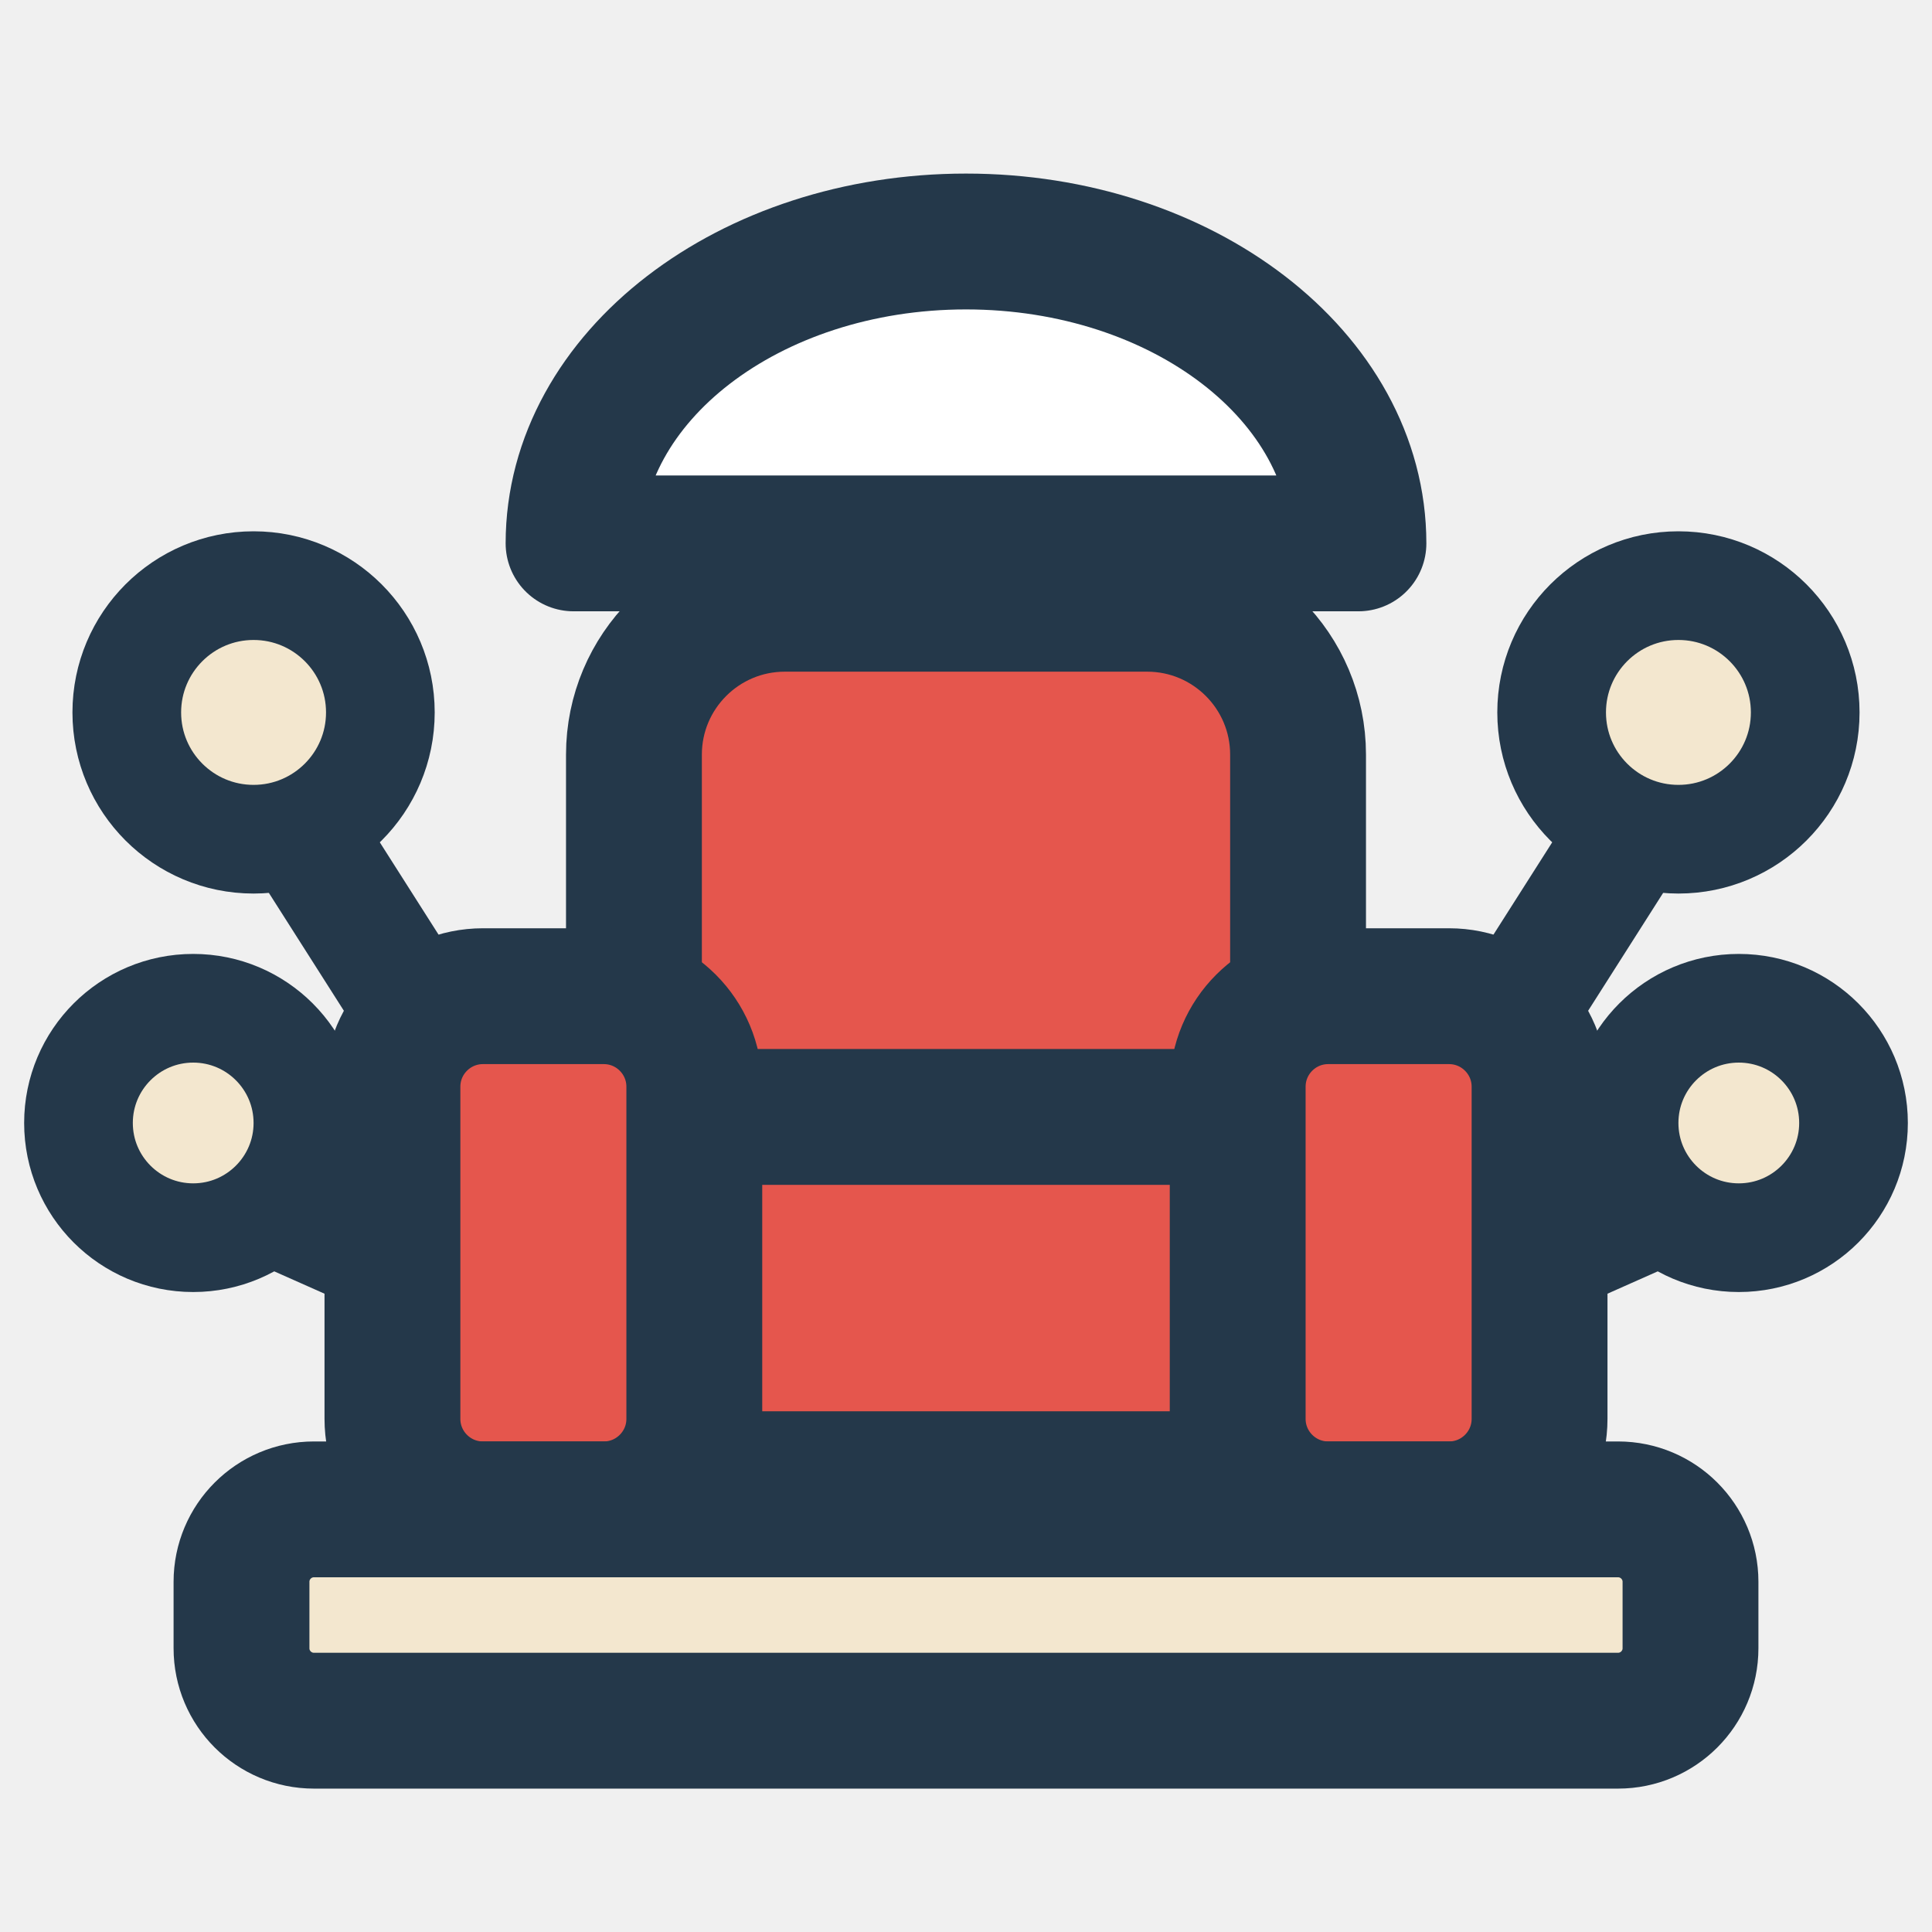
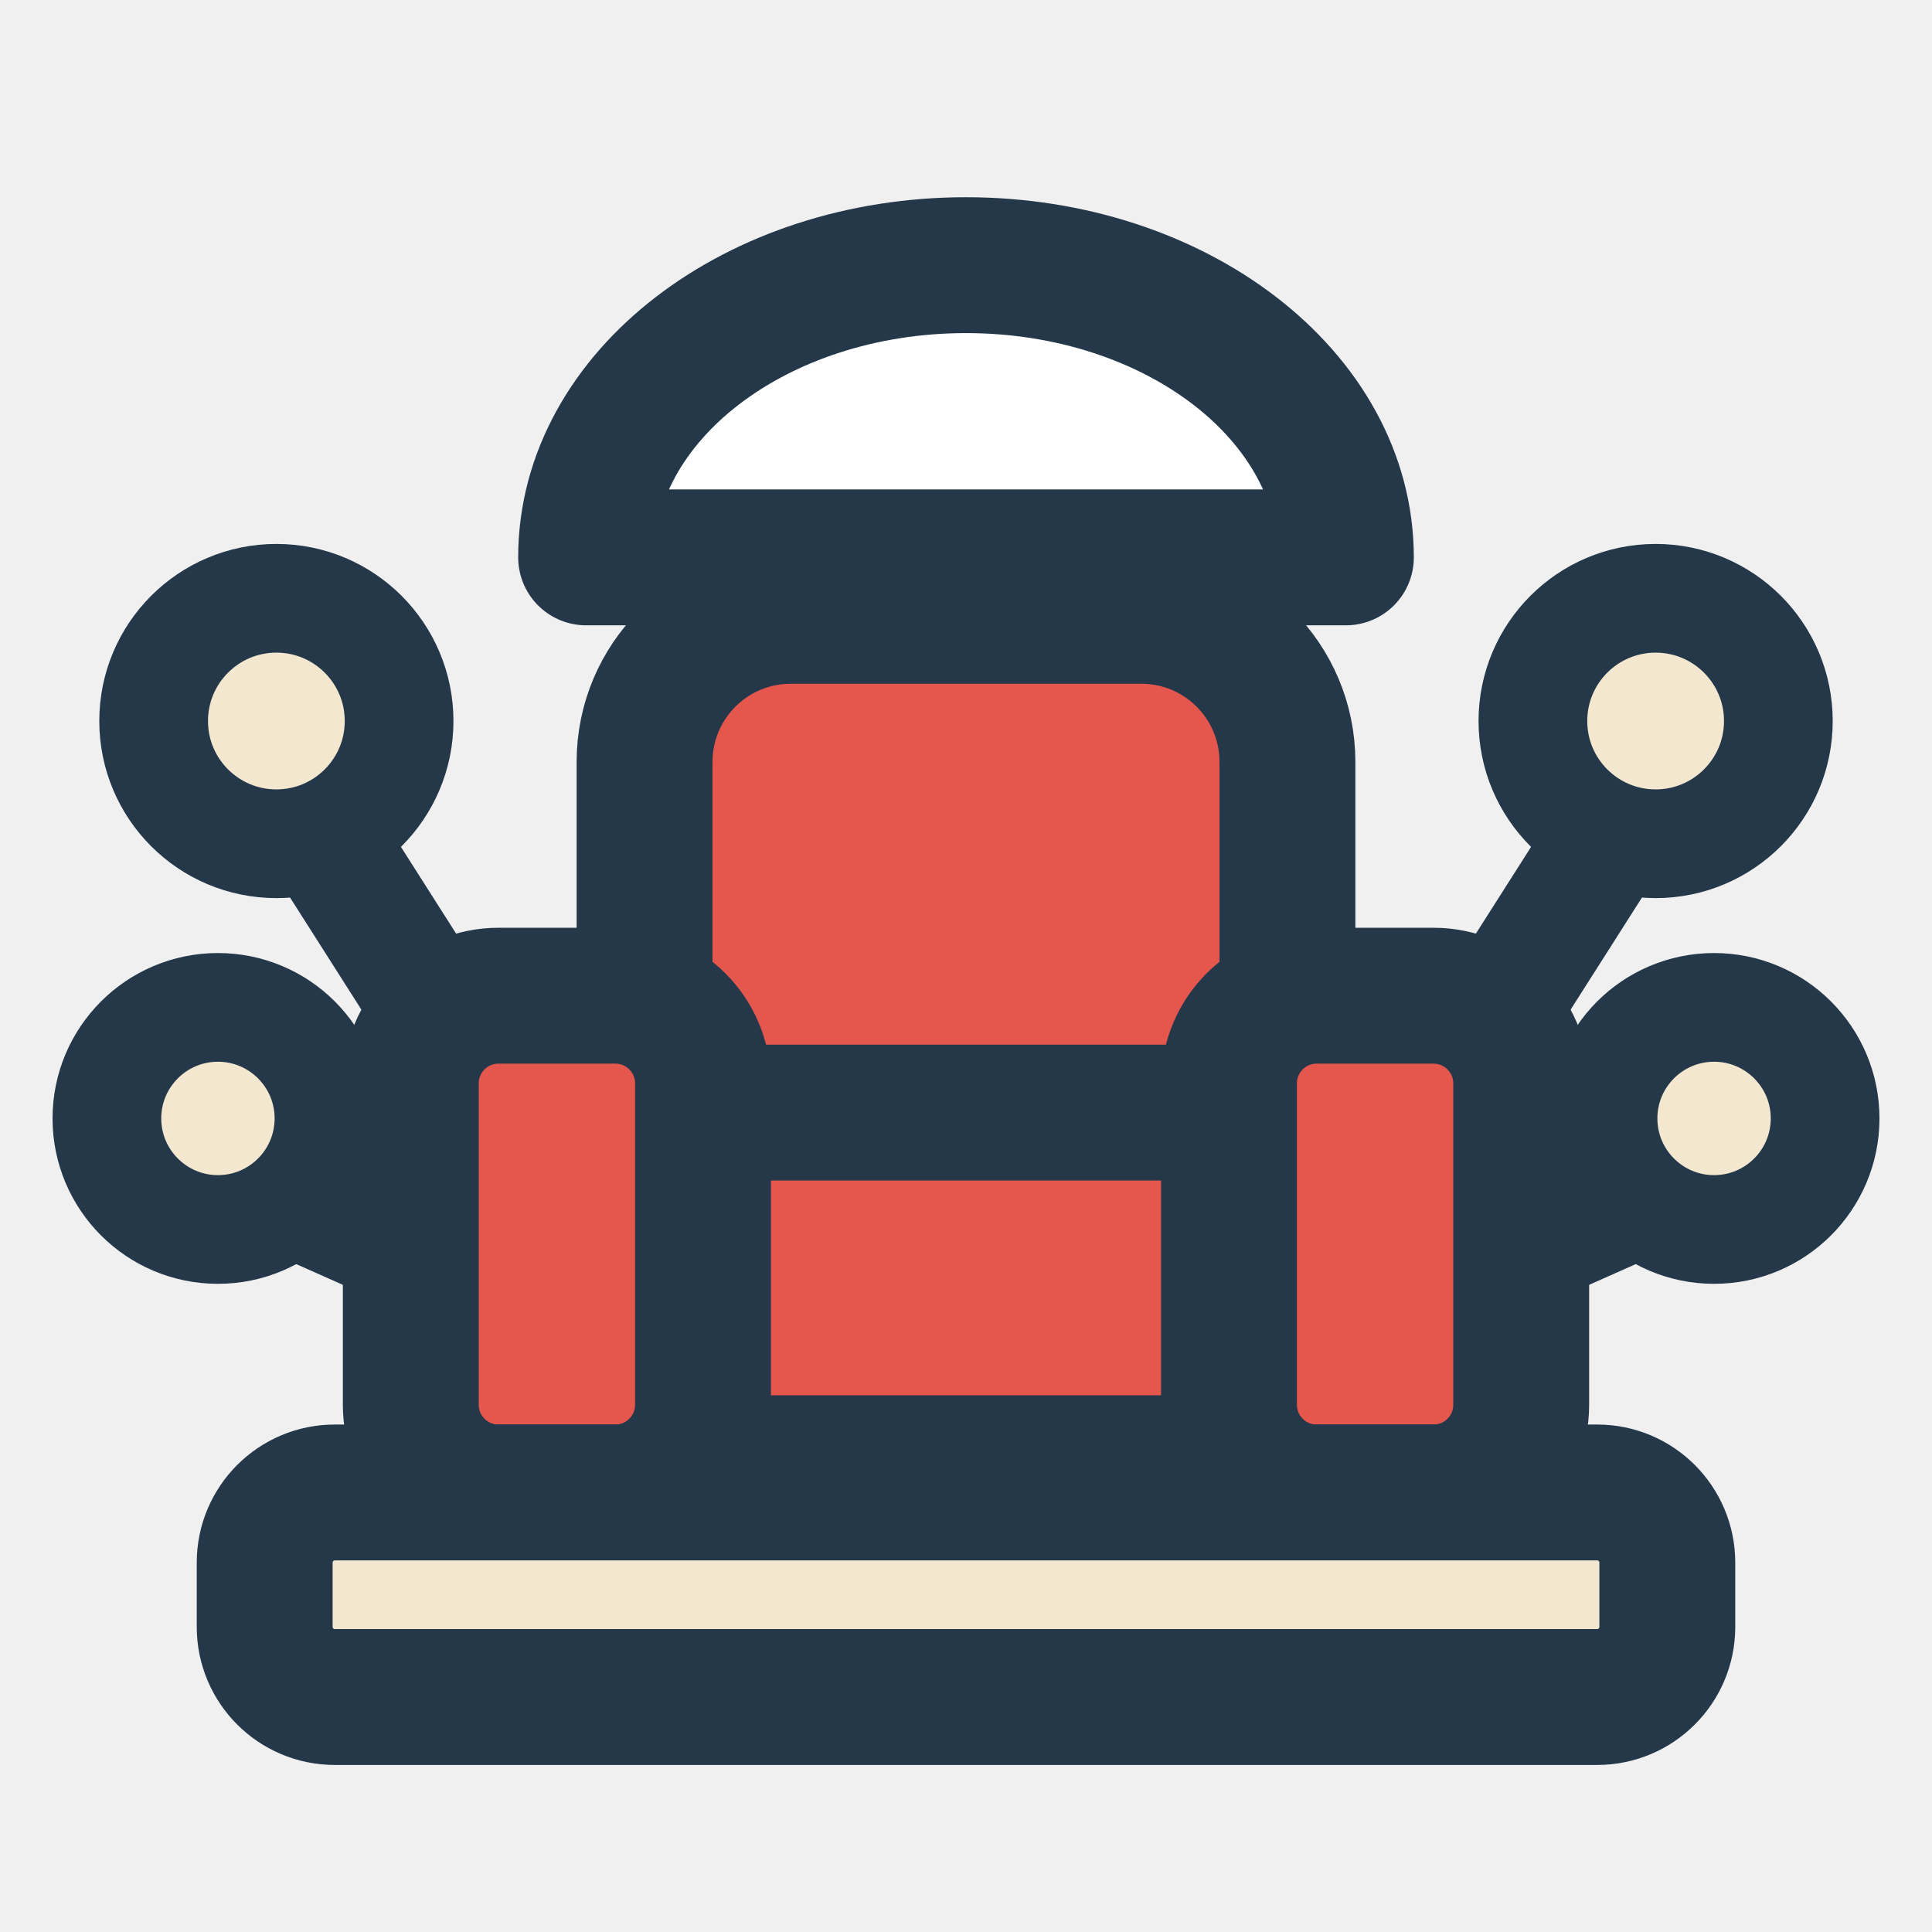
<svg xmlns="http://www.w3.org/2000/svg" viewBox="0 0 32 32">
-   <g stroke="#24384a" stroke-width="2.25" stroke-linecap="round" stroke-linejoin="round">
+   <g transform="translate(16 16.25) scale(0.968) translate(-16 -16.25)" stroke="#24384a" stroke-width="2.325" stroke-linecap="round" stroke-linejoin="round">
    <path d="M9.5 9a6.5 5 0 0 1 13 0z" fill="#ffffff" />
-     <path d="M8 18.5L4.5 13M24 18.5L27.5 13M8 21.5L3.5 19.5M24 21.5L28.5 19.5" fill="none" stroke-width="2" />
-     <circle cx="4.2" cy="11.8" r="2.1" fill="#f3e7cf" stroke-width="1.8" />
-     <circle cx="27.8" cy="11.8" r="2.1" fill="#f3e7cf" stroke-width="1.8" />
-     <circle cx="3.2" cy="18.6" r="1.9" fill="#f3e7cf" stroke-width="1.8" />
-     <circle cx="28.8" cy="18.6" r="1.9" fill="#f3e7cf" stroke-width="1.8" />
+     <path d="M8 18.5L4.5 13M24 18.5L27.5 13M8 21.5L3.5 19.5M24 21.5L28.5 19.5" fill="none" stroke-width="2.066" />
+     <circle cx="4.2" cy="11.8" r="2.1" fill="#f3e7cf" stroke-width="1.86" />
+     <circle cx="27.8" cy="11.8" r="2.1" fill="#f3e7cf" stroke-width="1.86" />
+     <circle cx="3.2" cy="18.6" r="1.9" fill="#f3e7cf" stroke-width="1.86" />
+     <circle cx="28.8" cy="18.6" r="1.9" fill="#f3e7cf" stroke-width="1.86" />
    <rect x="10.5" y="10" width="11" height="10" rx="2.5" fill="#e5564d" />
    <rect x="11" y="18.5" width="10" height="6" rx="1.5" fill="#e5564d" />
    <rect x="6.5" y="16.5" width="5" height="8.5" rx="1.5" fill="#e5564d" />
    <rect x="20.5" y="16.5" width="5" height="8.5" rx="1.5" fill="#e5564d" />
    <rect x="4" y="25" width="24" height="3.5" rx="1.2" fill="#f3e7cf" />
  </g>
</svg>
